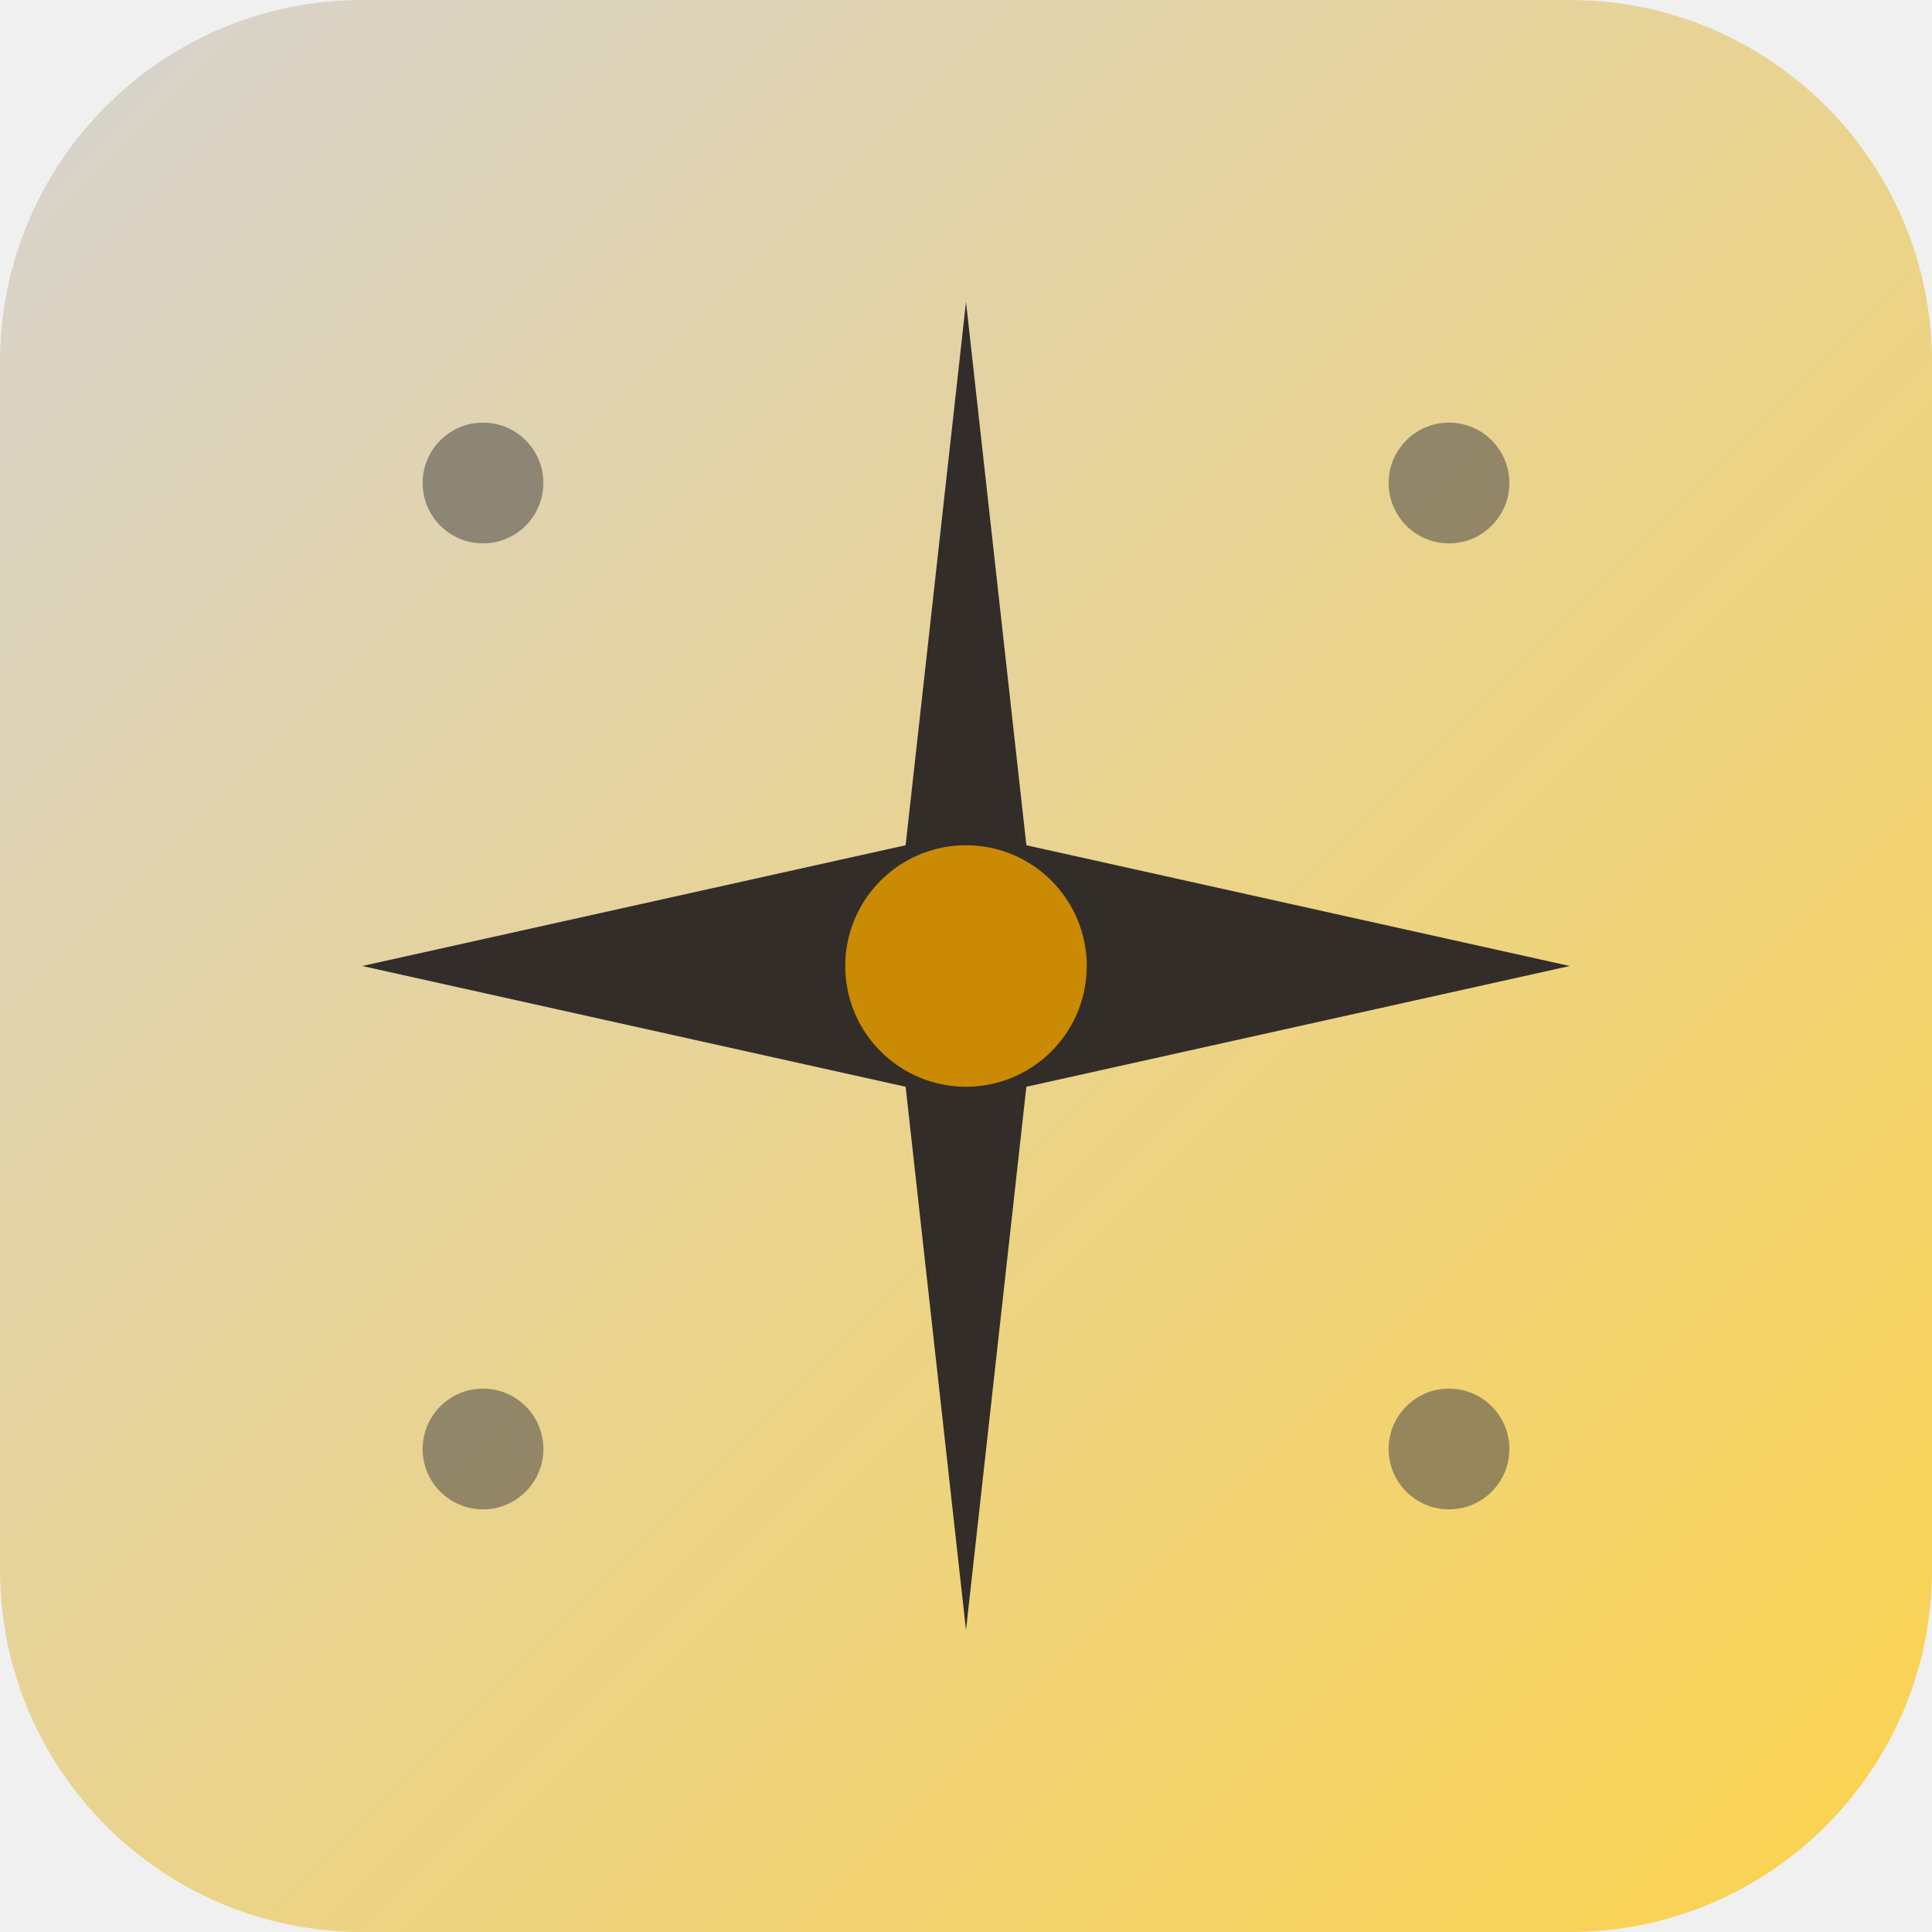
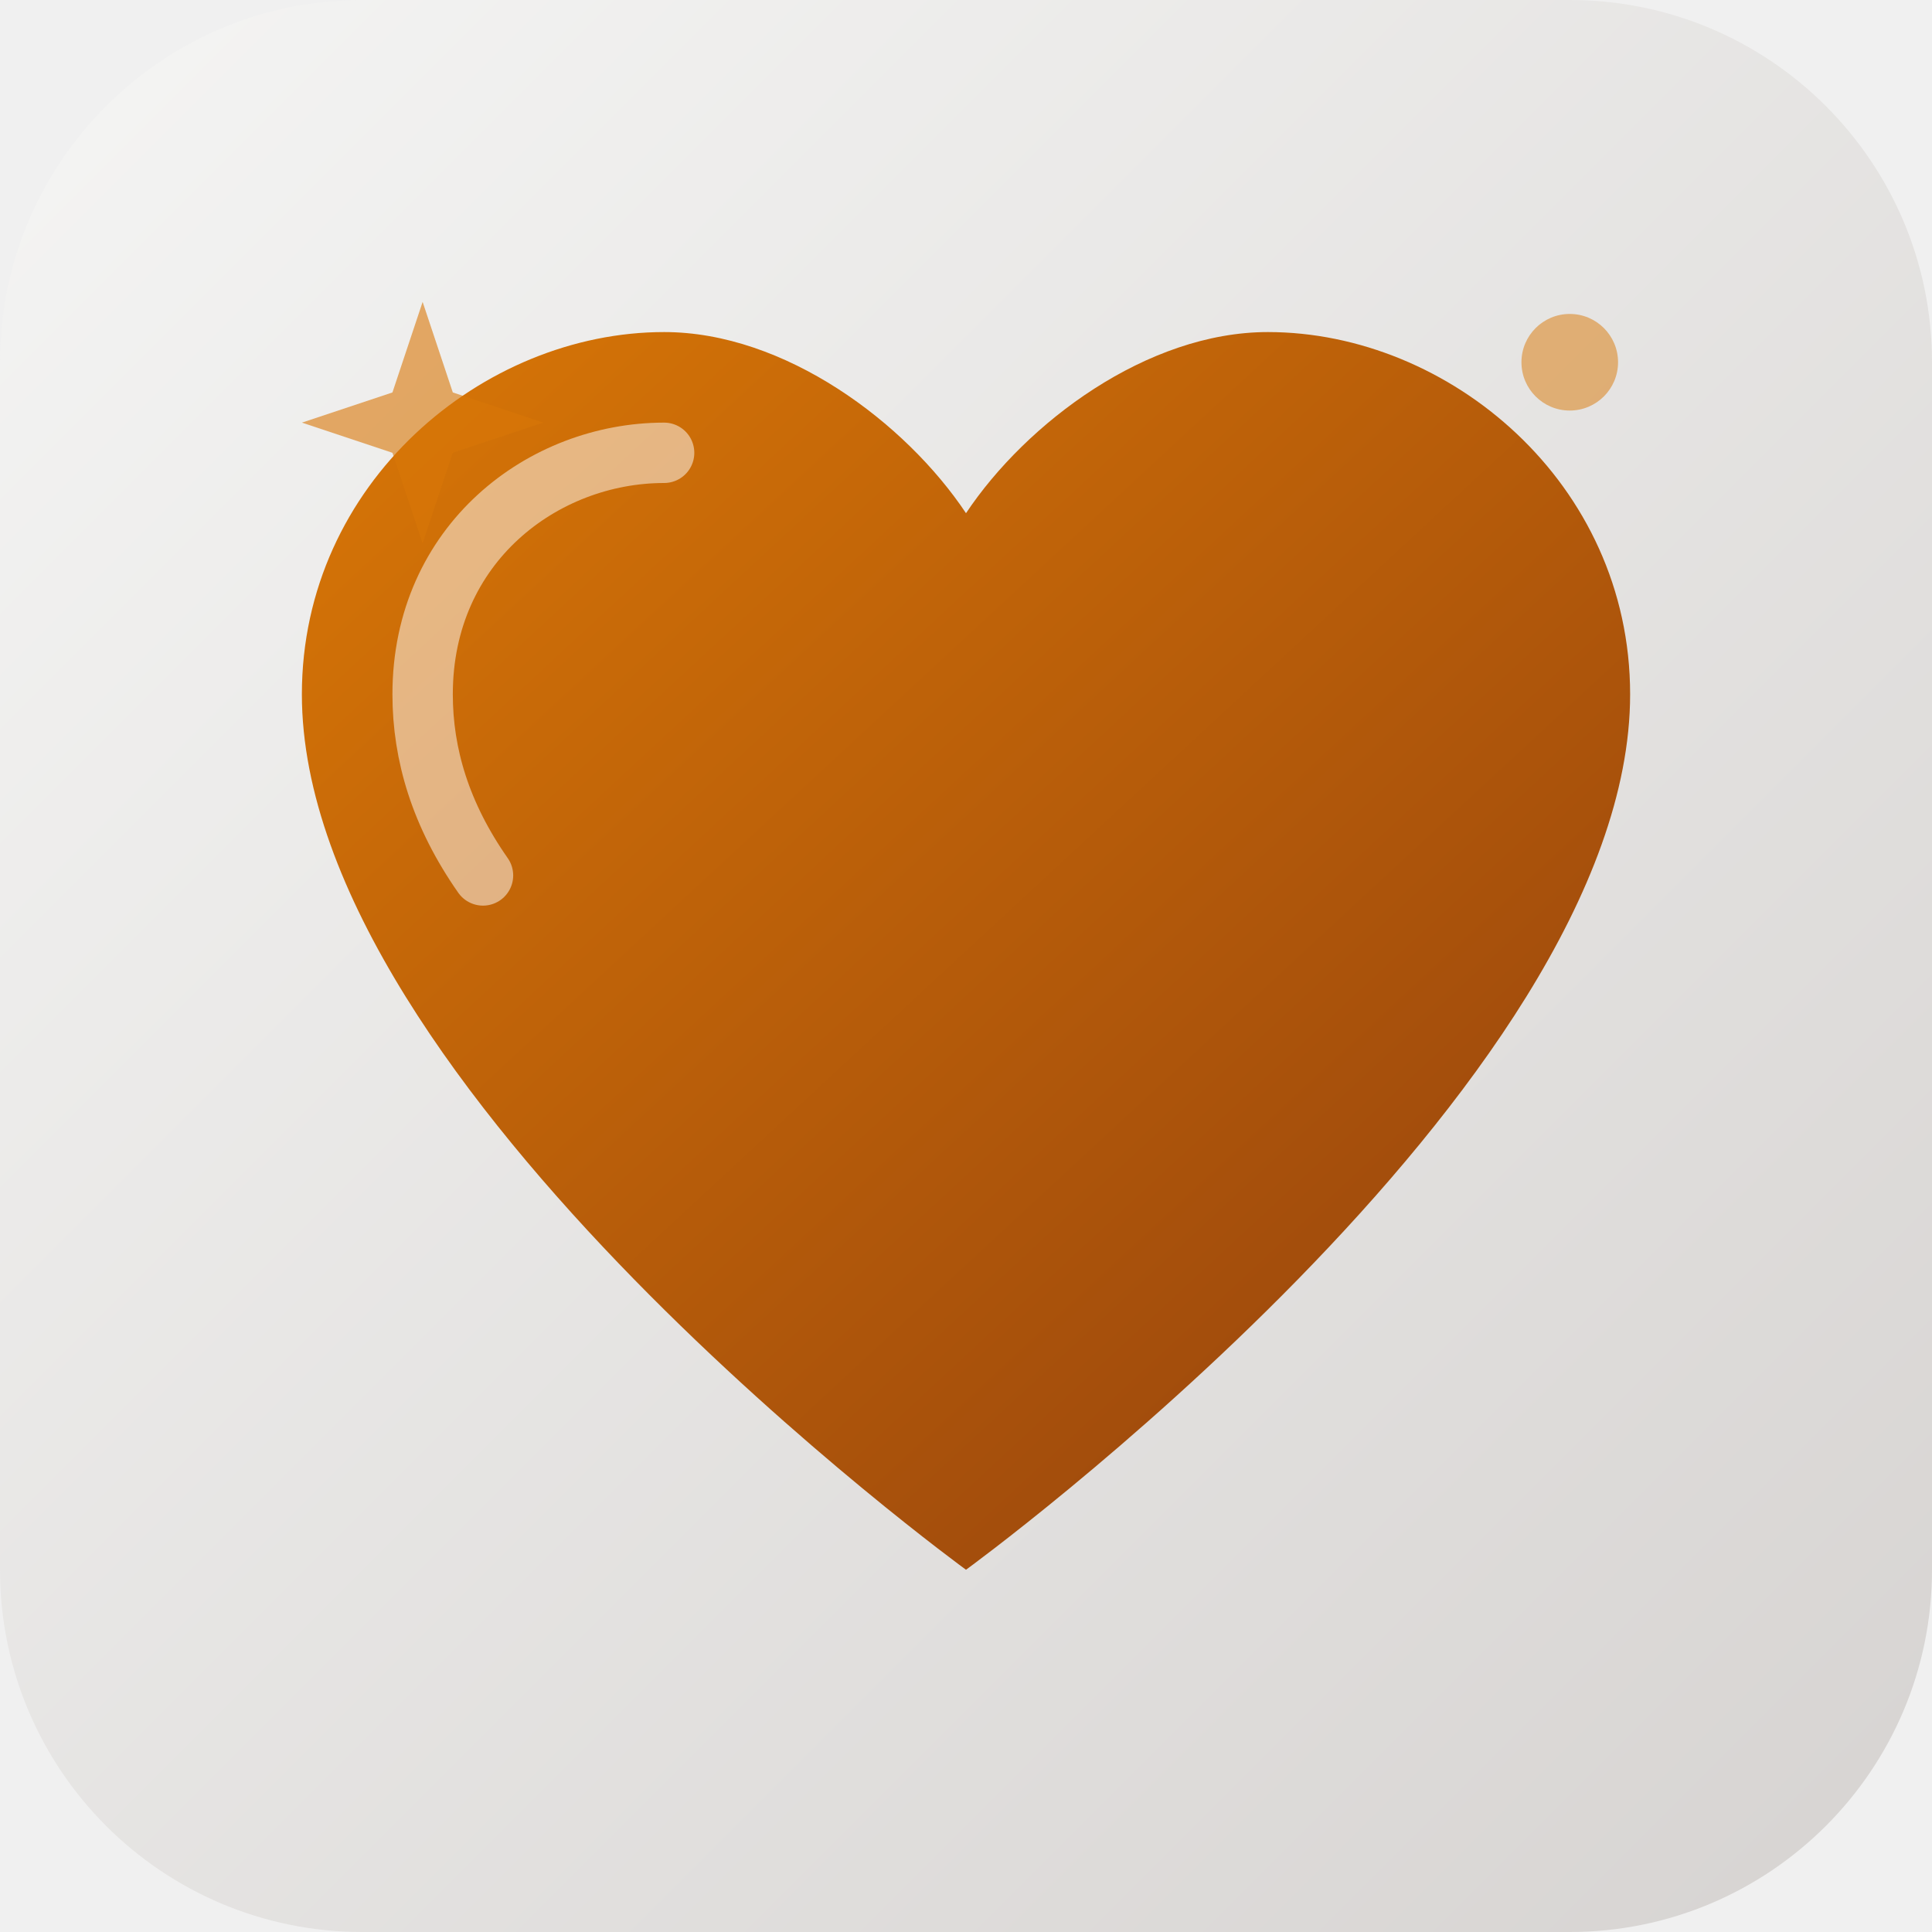
<svg xmlns="http://www.w3.org/2000/svg" width="32" height="32" viewBox="0 0 32 32">
  <defs>
-     <linearGradient id="hivyGrad32" x1="0%" y1="0%" x2="100%" y2="100%">
-       <stop offset="0%" style="stop-color:#D6D3D1" />
-       <stop offset="100%" style="stop-color:#FCD34D" />
+     <linearGradient id="bg" x1="0%" y1="0%" x2="100%" y2="100%">
+       <stop offset="0%" style="stop-color:#F5F5F4" />
+       <stop offset="100%" style="stop-color:#D6D3D1" />
+     </linearGradient>
+     <linearGradient id="heart" x1="0%" y1="0%" x2="100%" y2="100%">
+       <stop offset="0%" style="stop-color:#D97706" />
+       <stop offset="100%" style="stop-color:#92400E" />
    </linearGradient>
  </defs>
-   <rect width="32" height="32" rx="6" fill="url(#hivyGrad32)" />
-   <path d="M16 5 L17 14 L26 16 L17 18 L16 27 L15 18 L6 16 L15 14 Z" fill="#292524" opacity="0.95" />
-   <circle cx="16" cy="16" r="2" fill="#CA8A04" />
-   <circle cx="8" cy="8" r="1" fill="#57534E" opacity="0.6" />
-   <circle cx="24" cy="8" r="1" fill="#57534E" opacity="0.6" />
-   <circle cx="8" cy="24" r="1" fill="#57534E" opacity="0.6" />
-   <circle cx="24" cy="24" r="1" fill="#57534E" opacity="0.6" />
+   <rect width="32" height="32" rx="6" fill="url(#bg)" />
+   <path d="M16 26 C16 26 5 18 5 11.5 C5 8 8 5.5 11 5.5 C13 5.5 15 7 16 8.5 C17 7 19 5.5 21 5.5 C24 5.5 27 8 27 11.5 C27 18 16 26 16 26Z" fill="url(#heart)" />
+   <path d="M11 7.5 C9 7.5 7 9 7 11.5 C7 12.5 7.3 13.5 8 14.5" fill="none" stroke="white" stroke-width="1" stroke-linecap="round" opacity="0.5" />
+   <path d="M7 5 L7.5 6.5 L9 7 L7.5 7.5 L7 9 L6.5 7.5 L5 7 L6.5 6.5Z" fill="#D97706" opacity="0.6" />
+   <circle cx="26" cy="6" r="0.8" fill="#D97706" opacity="0.5" />
</svg>
